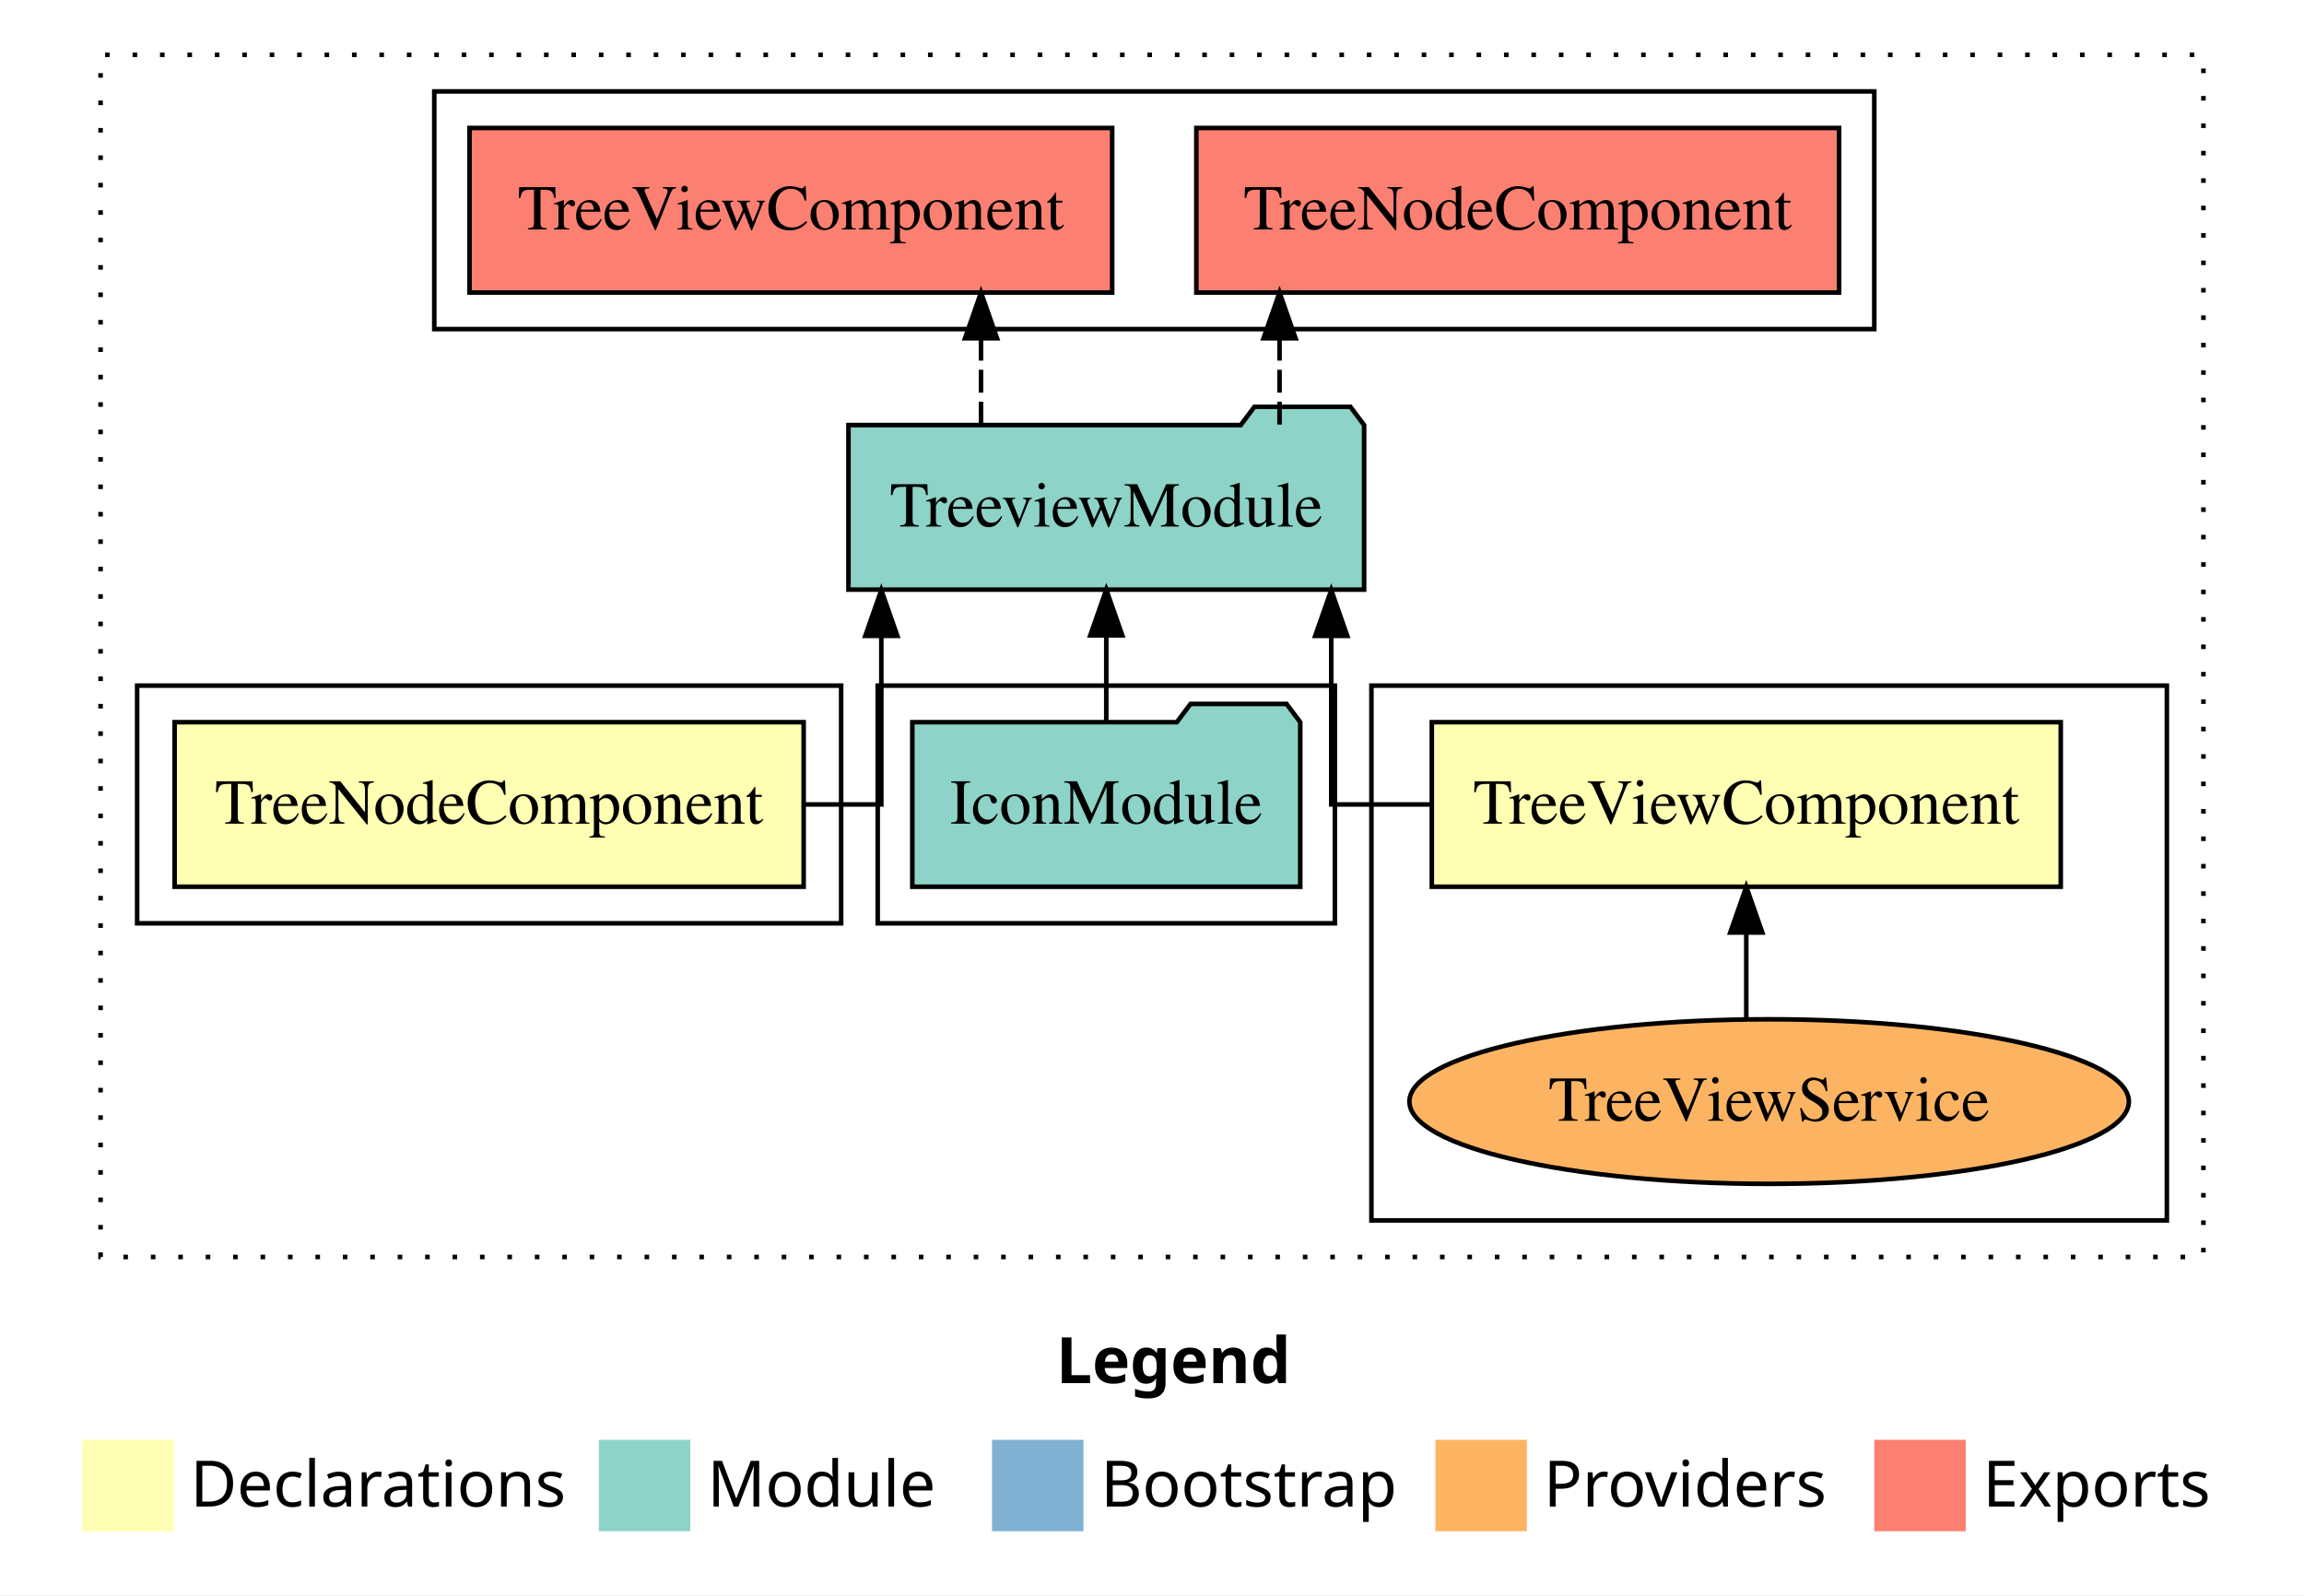
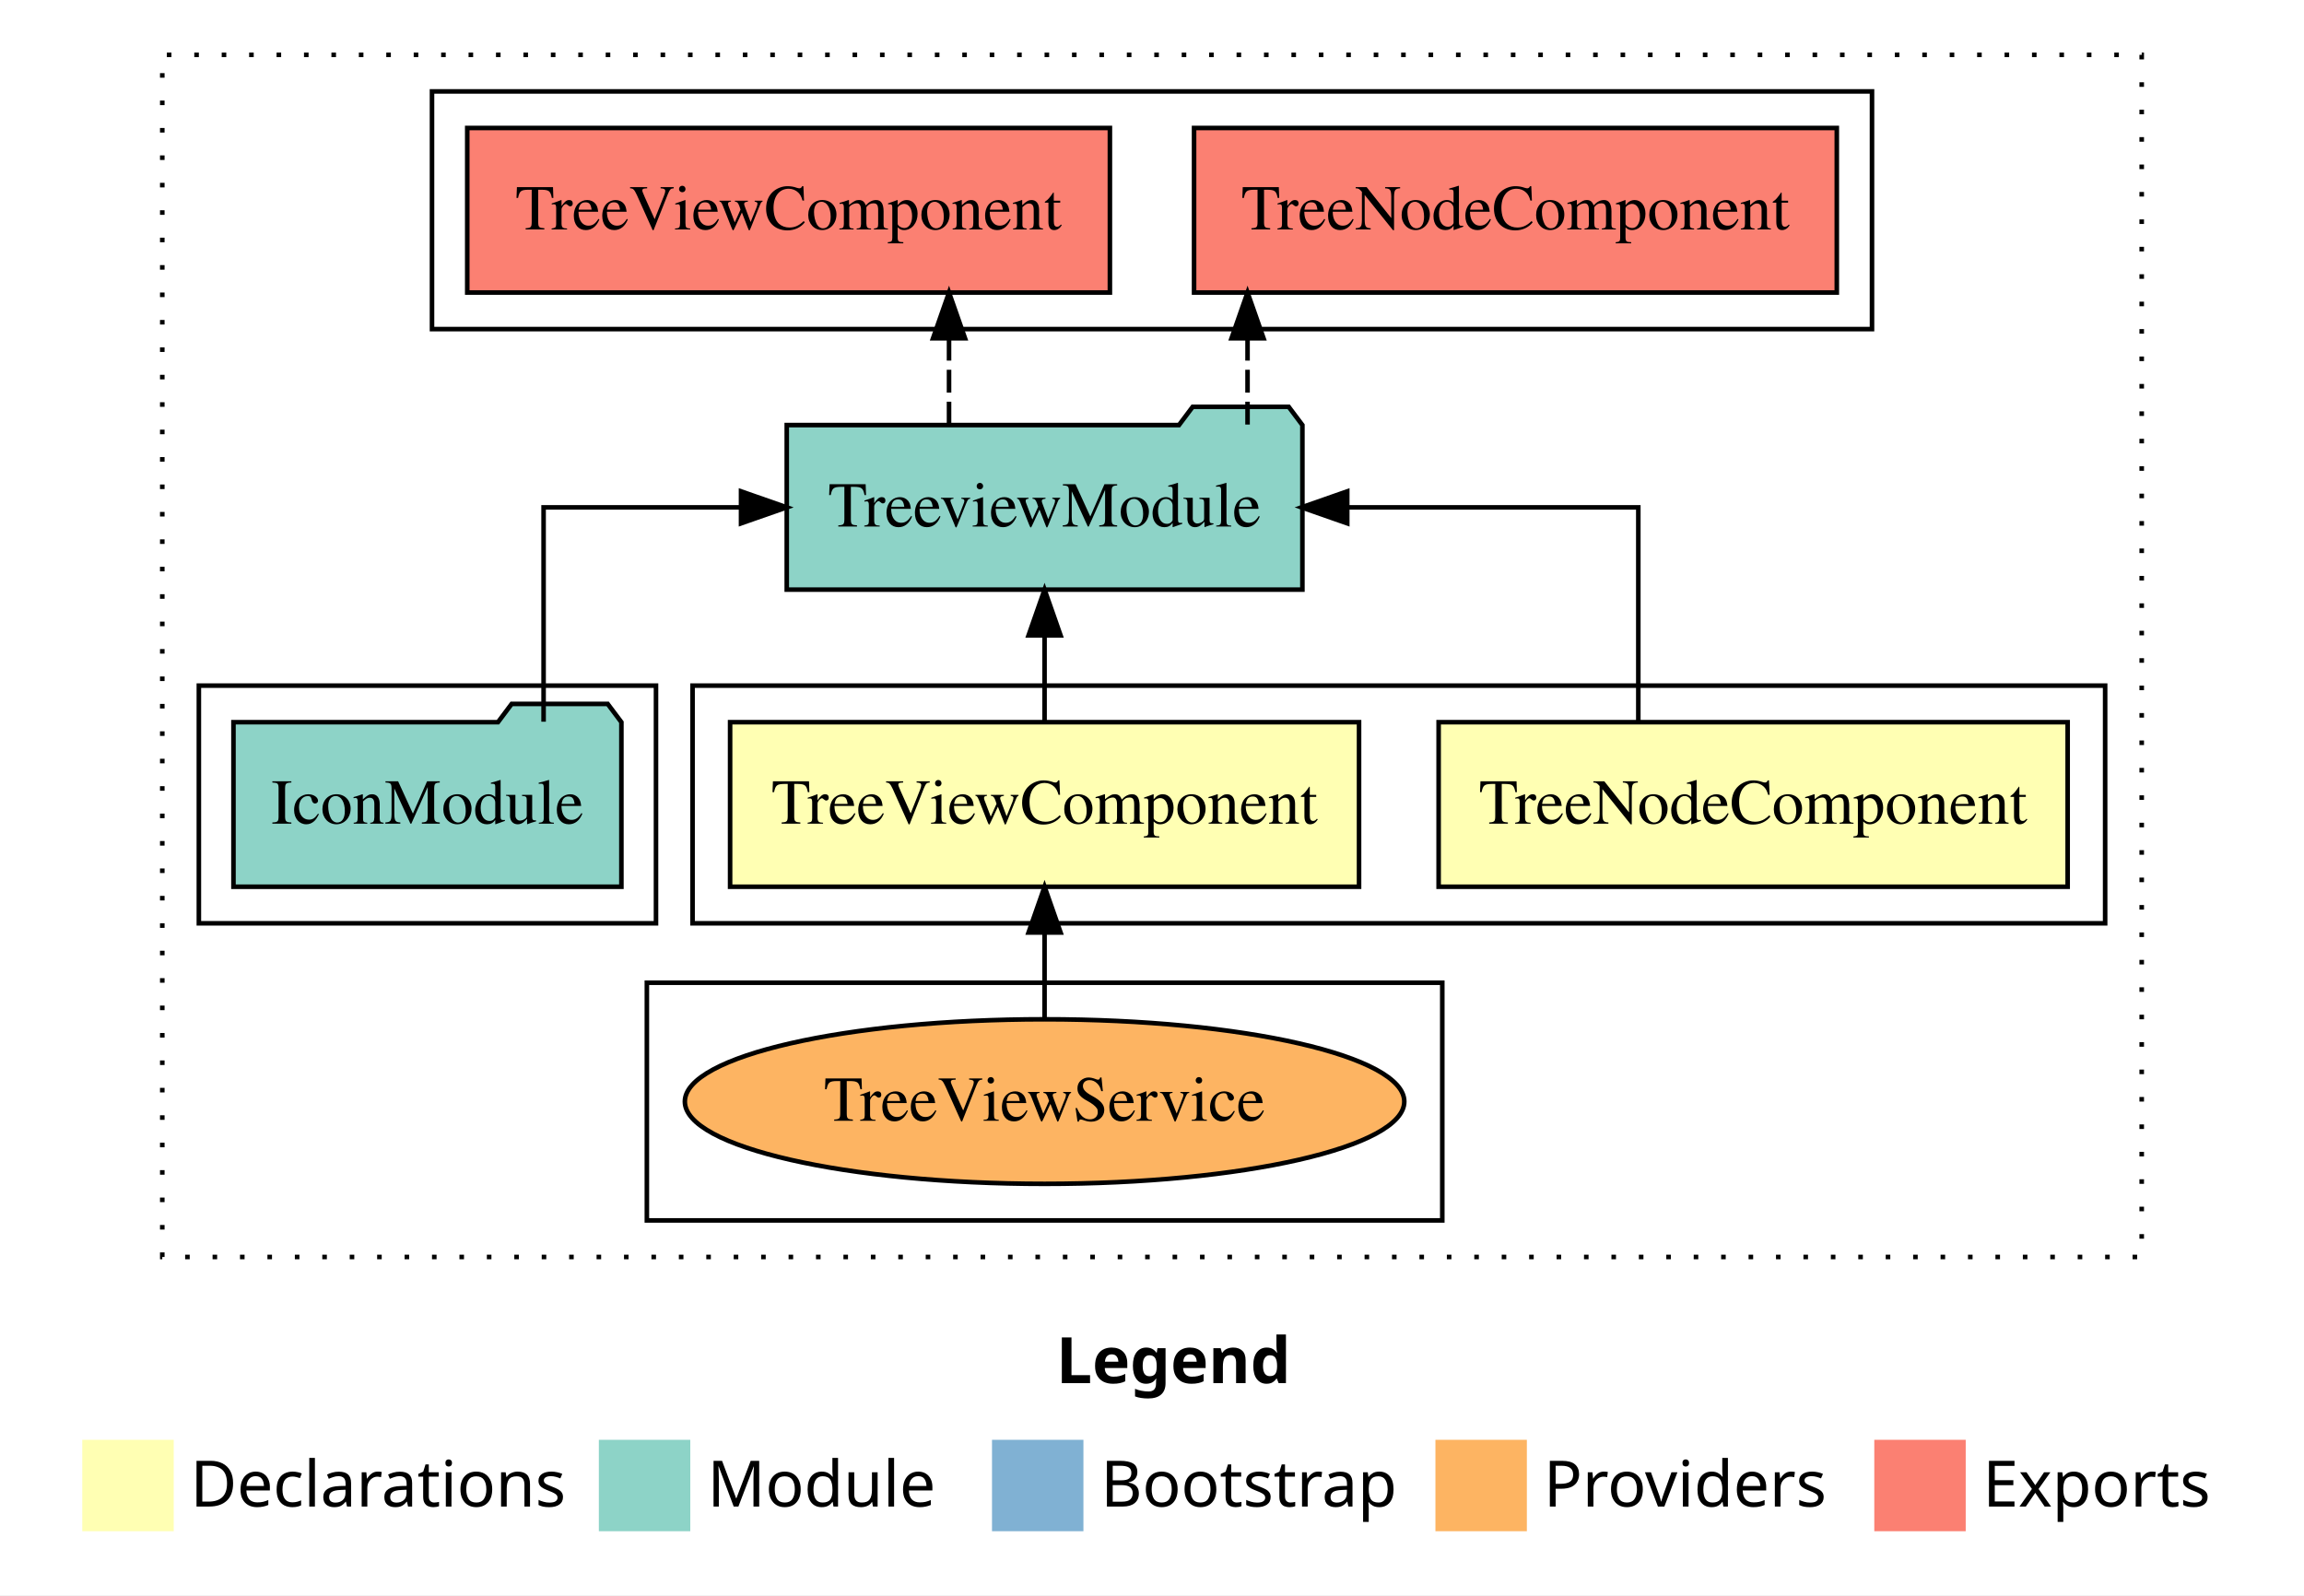
<svg xmlns="http://www.w3.org/2000/svg" width="504pt" height="349pt" viewBox="0.00 0.00 504.00 349.00">
  <g id="graph0" class="graph" transform="scale(1 1) rotate(0) translate(4 345)">
    <polygon fill="white" stroke="transparent" points="-4,4 -4,-345 500,-345 500,4 -4,4" />
    <text text-anchor="start" x="227.01" y="-42.4" font-family="Times-12" font-weight="bold" font-size="14.00">Legend</text>
    <polygon fill="#ffffb3" stroke="transparent" points="14,-10 14,-30 34,-30 34,-10 14,-10" />
    <text text-anchor="start" x="37.63" y="-15.4" font-family="Times-12" font-size="14.00">  Declarations</text>
    <polygon fill="#8dd3c7" stroke="transparent" points="127,-10 127,-30 147,-30 147,-10 127,-10" />
    <text text-anchor="start" x="150.73" y="-15.4" font-family="Times-12" font-size="14.00">  Module</text>
    <polygon fill="#80b1d3" stroke="transparent" points="213,-10 213,-30 233,-30 233,-10 213,-10" />
    <text text-anchor="start" x="236.78" y="-15.4" font-family="Times-12" font-size="14.00">  Bootstrap</text>
    <polygon fill="#fdb462" stroke="transparent" points="310,-10 310,-30 330,-30 330,-10 310,-10" />
    <text text-anchor="start" x="333.67" y="-15.4" font-family="Times-12" font-size="14.00">  Providers</text>
    <polygon fill="#fb8072" stroke="transparent" points="406,-10 406,-30 426,-30 426,-10 406,-10" />
    <text text-anchor="start" x="429.73" y="-15.4" font-family="Times-12" font-size="14.00">  Exports</text>
    <g id="clust1" class="cluster">
-       <polygon fill="none" stroke="black" stroke-dasharray="1,5" points="18,-70 18,-333 478,-333 478,-70 18,-70" />
+       <polygon fill="none" stroke="black" stroke-dasharray="1,5" points="31.5,-70 31.5,-333 464.5,-333 464.5,-70 31.5,-70" />
+     </g>
+     <g id="clust2" class="cluster">
+       <polygon fill="none" stroke="black" points="147.5,-143 147.5,-195 456.5,-195 456.5,-143 147.5,-143" />
    </g>
    <g id="clust4" class="cluster">
-       <polygon fill="none" stroke="black" points="296,-78 296,-195 470,-195 470,-78 296,-78" />
+       <polygon fill="none" stroke="black" points="137.5,-78 137.5,-130 311.5,-130 311.5,-78 137.5,-78" />
+     </g>
+     <g id="clust5" class="cluster">
+       <polygon fill="none" stroke="black" points="39.5,-143 39.5,-195 139.5,-195 139.5,-143 39.5,-143" />
    </g>
    <g id="clust6" class="cluster">
-       <polygon fill="none" stroke="black" points="91,-273 91,-325 406,-325 406,-273 91,-273" />
-     </g>
-     <g id="clust5" class="cluster">
-       <polygon fill="none" stroke="black" points="188,-143 188,-195 288,-195 288,-143 188,-143" />
-     </g>
-     <g id="clust2" class="cluster">
-       <polygon fill="none" stroke="black" points="26,-143 26,-195 180,-195 180,-143 26,-143" />
+       <polygon fill="none" stroke="black" points="90.5,-273 90.5,-325 405.5,-325 405.5,-273 90.5,-273" />
    </g>
    <g id="node1" class="node">
-       <polygon fill="#ffffb3" stroke="black" points="171.8,-187 34.2,-187 34.2,-151 171.8,-151 171.8,-187" />
-       <text text-anchor="middle" x="103" y="-164.8" font-family="Times,serif" font-size="14.00">TreeNodeComponent</text>
+       <polygon fill="#ffffb3" stroke="black" points="448.3,-187 310.7,-187 310.7,-151 448.3,-151 448.3,-187" />
+       <text text-anchor="middle" x="379.5" y="-164.8" font-family="Times,serif" font-size="14.00">TreeNodeComponent</text>
    </g>
    <g id="node3" class="node">
-       <polygon fill="#8dd3c7" stroke="black" points="294.4,-252 291.4,-256 270.4,-256 267.4,-252 181.6,-252 181.6,-216 294.4,-216 294.4,-252" />
-       <text text-anchor="middle" x="238" y="-229.8" font-family="Times,serif" font-size="14.00">TreeviewModule</text>
+       <polygon fill="#8dd3c7" stroke="black" points="280.9,-252 277.9,-256 256.9,-256 253.9,-252 168.1,-252 168.1,-216 280.9,-216 280.9,-252" />
+       <text text-anchor="middle" x="224.5" y="-229.8" font-family="Times,serif" font-size="14.00">TreeviewModule</text>
    </g>
    <g id="edge1" class="edge">
-       <path fill="none" stroke="black" d="M171.84,-169C181.82,-169 188.79,-169 188.79,-169 188.79,-169 188.79,-205.89 188.79,-205.89" />
-       <polygon fill="black" stroke="black" points="185.29,-205.89 188.79,-215.89 192.29,-205.89 185.29,-205.89" />
+       <path fill="none" stroke="black" d="M354.38,-187.11C354.38,-206.34 354.38,-234 354.38,-234 354.38,-234 290.71,-234 290.71,-234" />
+       <polygon fill="black" stroke="black" points="290.71,-230.5 280.71,-234 290.71,-237.5 290.71,-230.5" />
    </g>
    <g id="node2" class="node">
-       <polygon fill="#ffffb3" stroke="black" points="446.79,-187 309.21,-187 309.21,-151 446.79,-151 446.79,-187" />
-       <text text-anchor="middle" x="378" y="-164.8" font-family="Times,serif" font-size="14.00">TreeViewComponent</text>
+       <polygon fill="#ffffb3" stroke="black" points="293.29,-187 155.71,-187 155.71,-151 293.29,-151 293.29,-187" />
+       <text text-anchor="middle" x="224.5" y="-164.8" font-family="Times,serif" font-size="14.00">TreeViewComponent</text>
    </g>
    <g id="edge2" class="edge">
-       <path fill="none" stroke="black" d="M309.19,-169C296.52,-169 287.21,-169 287.21,-169 287.21,-169 287.21,-205.89 287.21,-205.89" />
-       <polygon fill="black" stroke="black" points="283.71,-205.89 287.21,-215.89 290.71,-205.89 283.71,-205.89" />
+       <path fill="none" stroke="black" d="M224.5,-187.11C224.5,-187.11 224.5,-205.99 224.5,-205.99" />
+       <polygon fill="black" stroke="black" points="221,-205.99 224.5,-215.99 228,-205.99 221,-205.99" />
    </g>
    <g id="node6" class="node">
-       <polygon fill="#fb8072" stroke="black" points="398.3,-317 257.7,-317 257.7,-281 398.3,-281 398.3,-317" />
-       <text text-anchor="middle" x="328" y="-294.8" font-family="Times,serif" font-size="14.00">TreeNodeComponent </text>
+       <polygon fill="#fb8072" stroke="black" points="397.8,-317 257.2,-317 257.2,-281 397.8,-281 397.8,-317" />
+       <text text-anchor="middle" x="327.5" y="-294.8" font-family="Times,serif" font-size="14.00">TreeNodeComponent </text>
    </g>
    <g id="edge5" class="edge">
-       <path fill="none" stroke="black" stroke-dasharray="5,2" d="M275.9,-252.11C275.9,-252.11 275.9,-270.99 275.9,-270.99" />
-       <polygon fill="black" stroke="black" points="272.4,-270.99 275.9,-280.99 279.4,-270.99 272.4,-270.99" />
+       <path fill="none" stroke="black" stroke-dasharray="5,2" d="M268.9,-252.11C268.9,-252.11 268.9,-270.99 268.9,-270.99" />
+       <polygon fill="black" stroke="black" points="265.4,-270.99 268.9,-280.99 272.4,-270.99 265.4,-270.99" />
    </g>
    <g id="node7" class="node">
-       <polygon fill="#fb8072" stroke="black" points="239.29,-317 98.71,-317 98.71,-281 239.29,-281 239.29,-317" />
-       <text text-anchor="middle" x="169" y="-294.8" font-family="Times,serif" font-size="14.00">TreeViewComponent </text>
+       <polygon fill="#fb8072" stroke="black" points="238.79,-317 98.21,-317 98.21,-281 238.79,-281 238.79,-317" />
+       <text text-anchor="middle" x="168.5" y="-294.8" font-family="Times,serif" font-size="14.00">TreeViewComponent </text>
    </g>
    <g id="edge6" class="edge">
-       <path fill="none" stroke="black" stroke-dasharray="5,2" d="M210.6,-252.11C210.6,-252.11 210.6,-270.99 210.6,-270.99" />
-       <polygon fill="black" stroke="black" points="207.1,-270.99 210.6,-280.99 214.1,-270.99 207.1,-270.99" />
+       <path fill="none" stroke="black" stroke-dasharray="5,2" d="M203.6,-252.11C203.6,-252.11 203.6,-270.99 203.6,-270.99" />
+       <polygon fill="black" stroke="black" points="200.1,-270.99 203.6,-280.99 207.1,-270.99 200.1,-270.99" />
    </g>
    <g id="node4" class="node">
-       <ellipse fill="#fdb462" stroke="black" cx="383" cy="-104" rx="78.69" ry="18" />
-       <text text-anchor="middle" x="383" y="-99.8" font-family="Times,serif" font-size="14.00">TreeViewService</text>
+       <ellipse fill="#fdb462" stroke="black" cx="224.5" cy="-104" rx="78.69" ry="18" />
+       <text text-anchor="middle" x="224.5" y="-99.8" font-family="Times,serif" font-size="14.00">TreeViewService</text>
    </g>
    <g id="edge3" class="edge">
-       <path fill="none" stroke="black" d="M378,-122.11C378,-122.11 378,-140.99 378,-140.99" />
-       <polygon fill="black" stroke="black" points="374.5,-140.99 378,-150.99 381.5,-140.99 374.5,-140.99" />
+       <path fill="none" stroke="black" d="M224.5,-122.11C224.5,-122.11 224.5,-140.99 224.5,-140.99" />
+       <polygon fill="black" stroke="black" points="221,-140.99 224.5,-150.99 228,-140.99 221,-140.99" />
    </g>
    <g id="node5" class="node">
-       <polygon fill="#8dd3c7" stroke="black" points="280.43,-187 277.43,-191 256.43,-191 253.43,-187 195.57,-187 195.57,-151 280.43,-151 280.43,-187" />
-       <text text-anchor="middle" x="238" y="-164.8" font-family="Times,serif" font-size="14.00">IconModule</text>
+       <polygon fill="#8dd3c7" stroke="black" points="131.93,-187 128.93,-191 107.93,-191 104.93,-187 47.07,-187 47.07,-151 131.93,-151 131.93,-187" />
+       <text text-anchor="middle" x="89.5" y="-164.8" font-family="Times,serif" font-size="14.00">IconModule</text>
    </g>
    <g id="edge4" class="edge">
-       <path fill="none" stroke="black" d="M238,-187.11C238,-187.11 238,-205.99 238,-205.99" />
-       <polygon fill="black" stroke="black" points="234.5,-205.99 238,-215.99 241.5,-205.99 234.5,-205.99" />
+       <path fill="none" stroke="black" d="M114.91,-187.11C114.91,-206.34 114.91,-234 114.91,-234 114.91,-234 158.1,-234 158.1,-234" />
+       <polygon fill="black" stroke="black" points="158.1,-237.5 168.1,-234 158.1,-230.5 158.1,-237.5" />
    </g>
  </g>
</svg>
